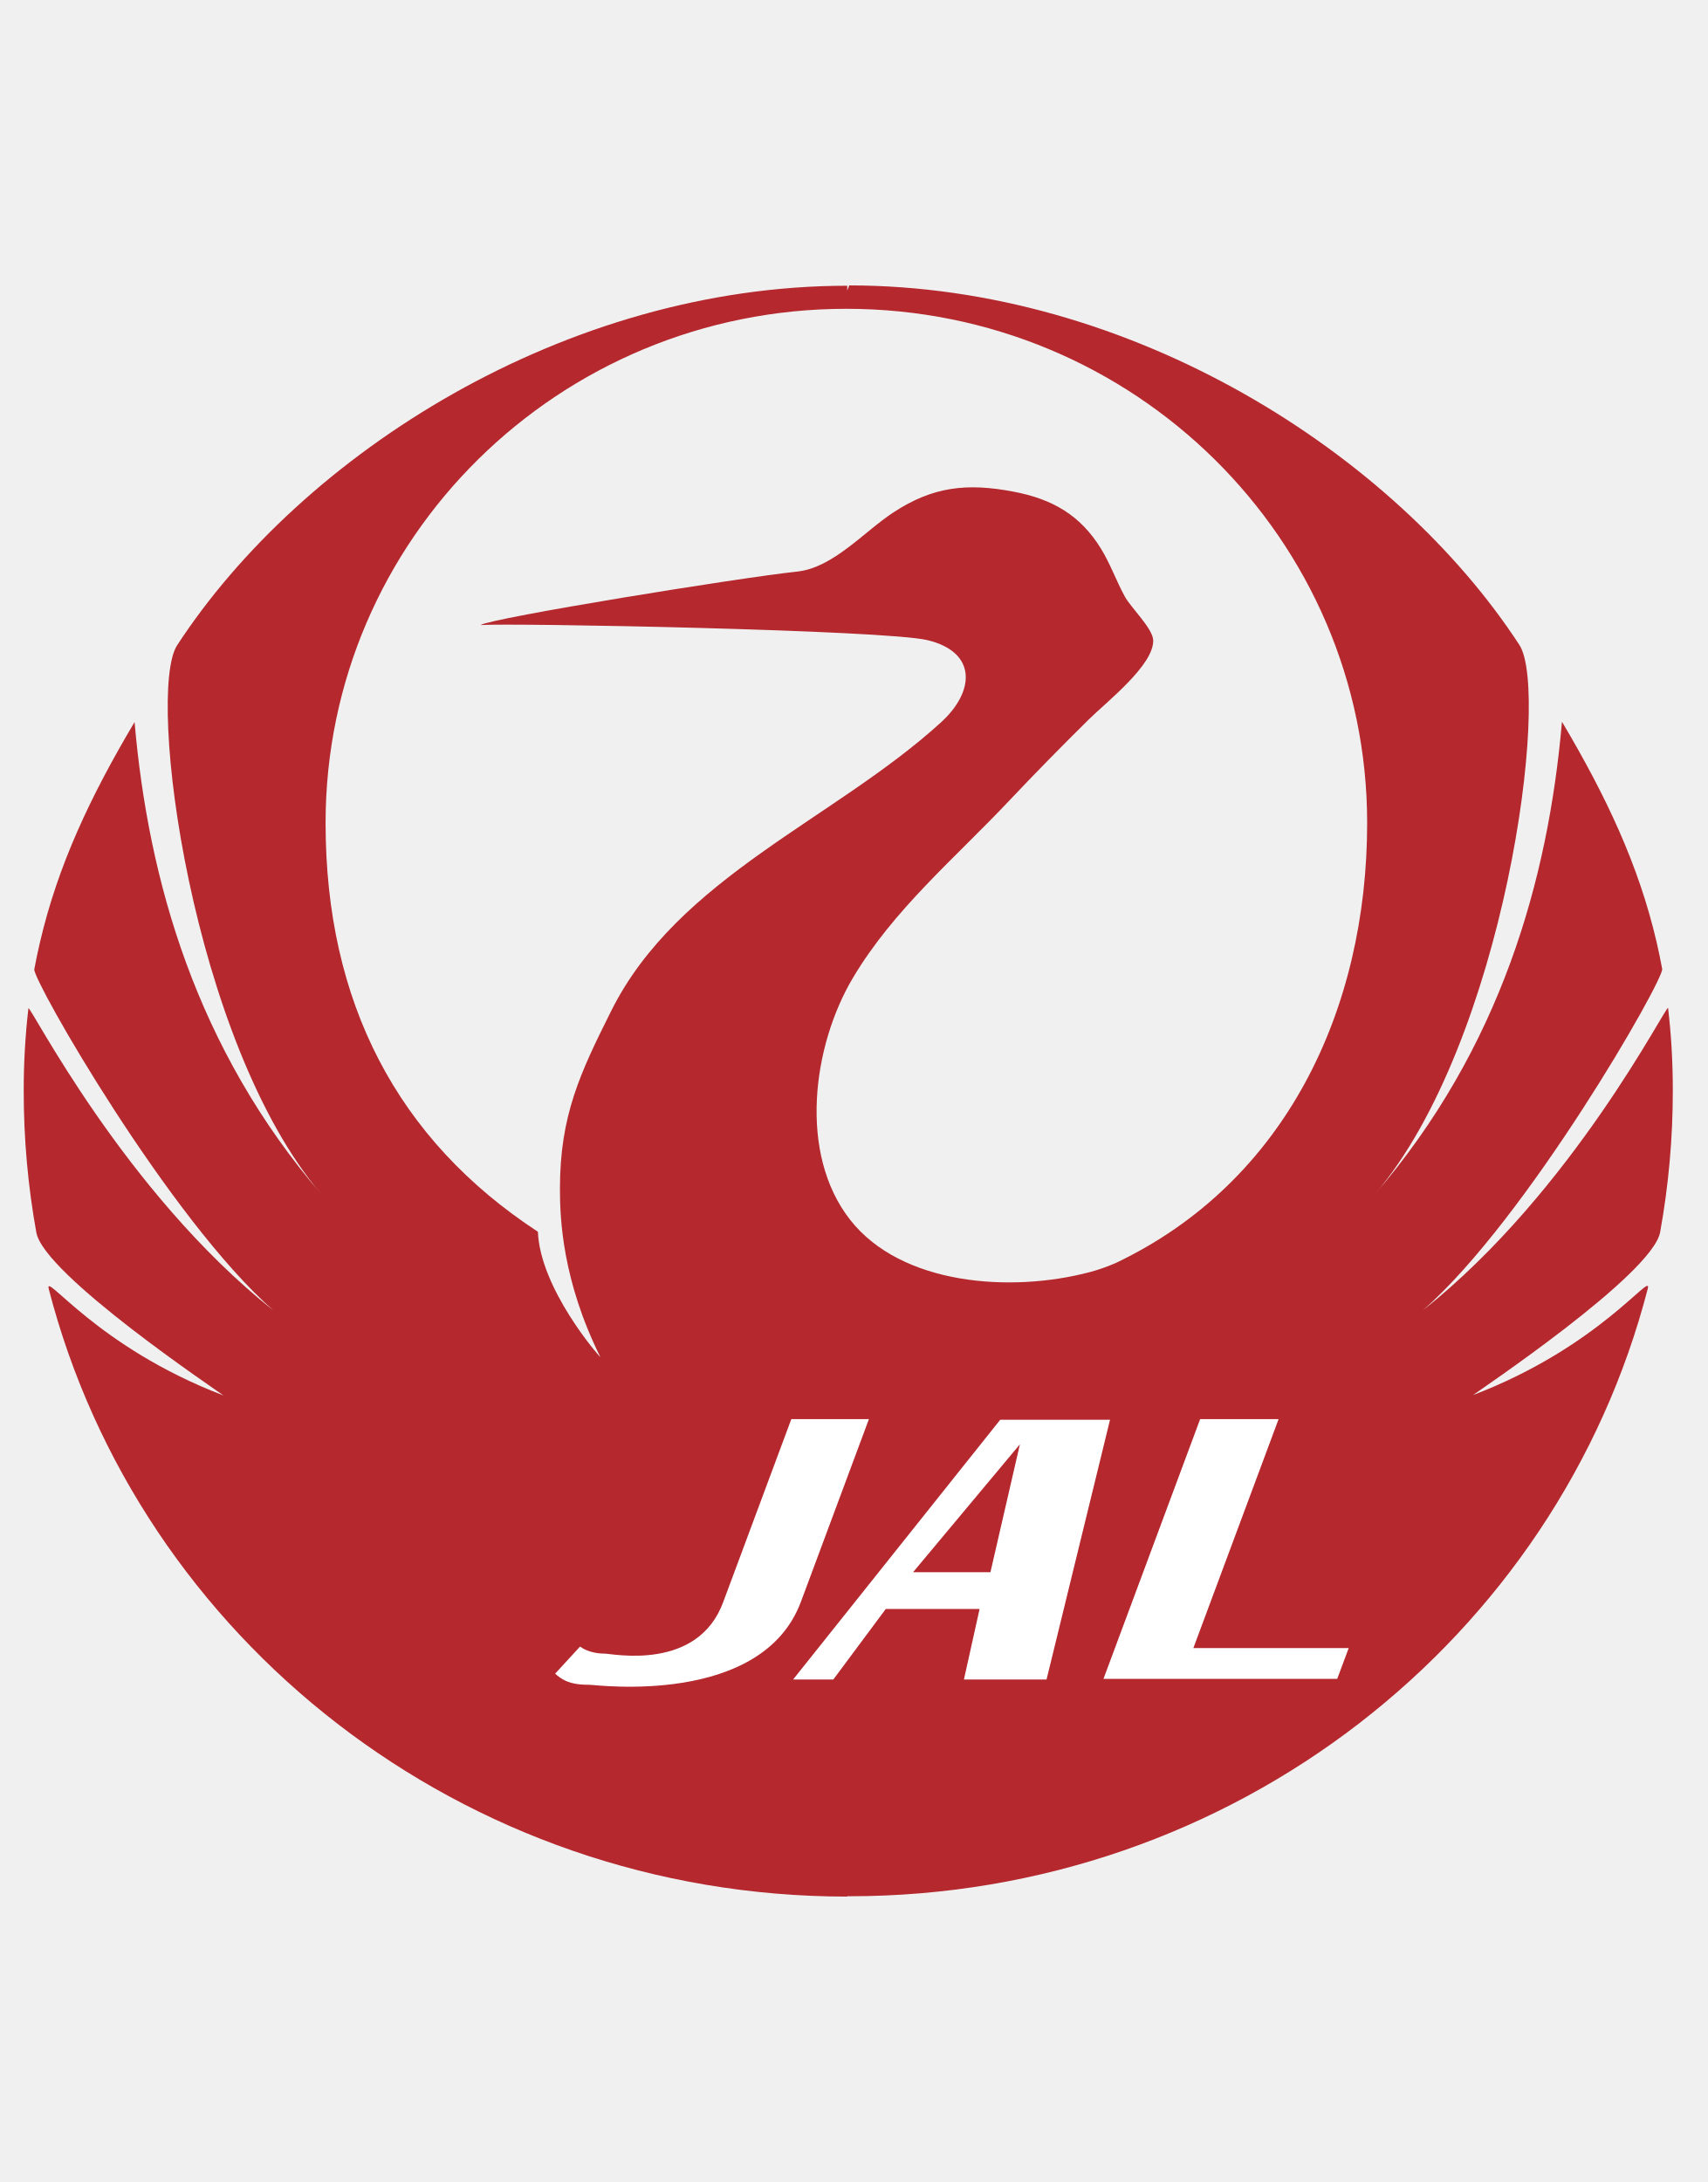
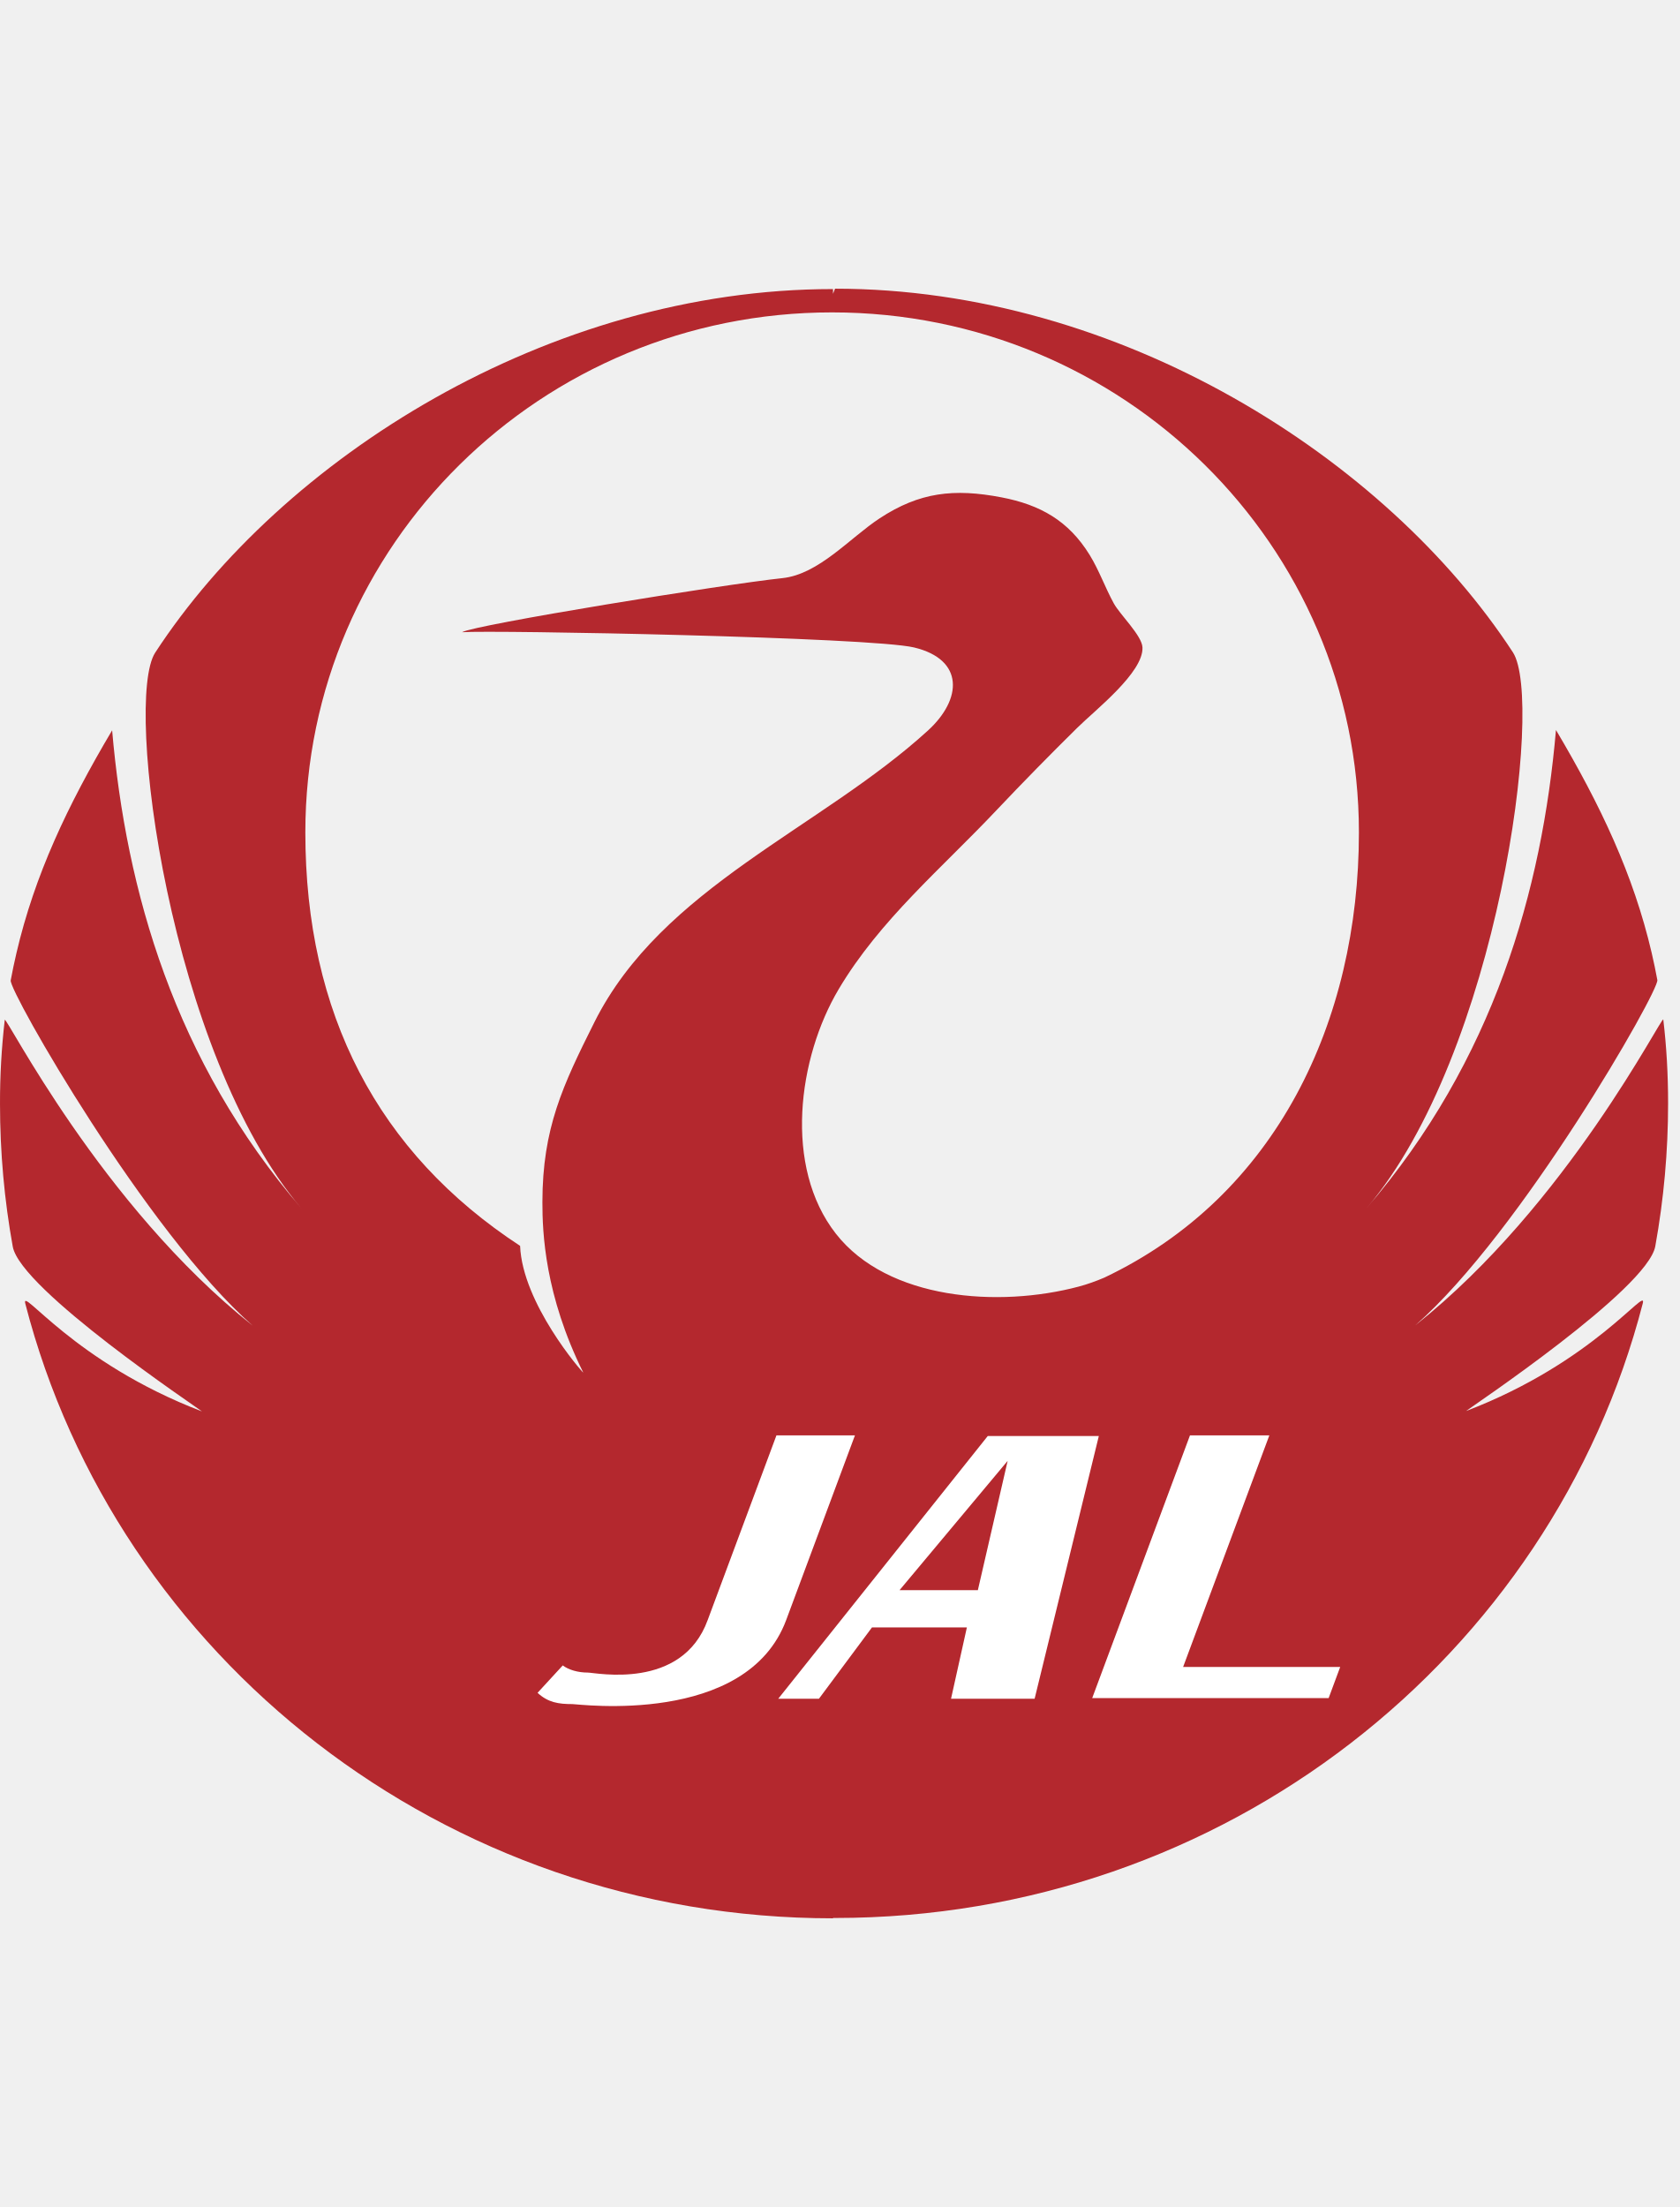
- <svg xmlns="http://www.w3.org/2000/svg" width="36" height="46" viewBox="0 0 36 46" fill="none">
-   <path fill-rule="evenodd" clip-rule="evenodd" d="M35 25.975C35.178 24.992 35.267 23.995 35.267 22.997C35.267 22.382 35.233 21.803 35.167 21.251C35.153 21.131 33.171 25.106 29.999 27.623C32.206 25.69 35.084 20.646 35.043 20.427C35.008 20.238 34.969 20.049 34.925 19.86C34.546 18.233 33.862 16.787 32.93 15.215C32.641 18.552 31.632 22.106 28.984 25.18C31.732 21.954 32.688 14.608 32.033 13.597C29.397 9.555 23.847 6.017 17.904 6.017L17.862 6.124V6.024C11.92 6.024 6.37 9.562 3.734 13.604C3.079 14.615 4.035 21.962 6.783 25.187C4.135 22.113 3.126 18.559 2.837 15.222C1.904 16.794 1.221 18.24 0.842 19.868C0.798 20.056 0.758 20.244 0.723 20.434C0.683 20.653 3.561 25.697 5.768 27.63C2.596 25.113 0.613 21.138 0.599 21.258C0.532 21.837 0.499 22.42 0.5 23.004C0.5 24.02 0.591 25.015 0.766 25.983C0.928 26.877 4.615 29.34 4.71 29.418C2.033 28.395 0.927 26.785 1.028 27.174C2.929 34.535 9.745 39.983 17.862 39.983V39.975L17.904 39.976C26.022 39.976 32.838 34.528 34.739 27.167C34.84 26.778 33.734 28.387 31.056 29.41C31.151 29.333 34.838 26.87 35 25.975ZM23.517 26.629C23.341 26.704 23.164 26.768 22.983 26.816C21.318 27.259 19.004 27.096 17.922 25.714C16.827 24.316 17.13 22.048 17.981 20.616C18.84 19.171 20.13 18.096 21.276 16.88C21.825 16.299 22.385 15.729 22.954 15.167C23.324 14.802 24.333 14.017 24.312 13.495C24.302 13.247 23.842 12.811 23.714 12.576C23.528 12.235 23.411 11.893 23.212 11.568C22.77 10.85 22.177 10.521 21.378 10.367C20.38 10.175 19.663 10.26 18.836 10.802C18.214 11.209 17.567 11.969 16.807 12.05C15.606 12.176 10.377 13.024 10.13 13.177C10.775 13.13 18.659 13.28 19.552 13.495C20.602 13.747 20.554 14.575 19.841 15.226C17.599 17.273 14.296 18.491 12.888 21.307C12.229 22.624 11.806 23.515 11.805 25.055C11.804 25.69 11.855 26.992 12.657 28.609C12.62 28.585 11.389 27.167 11.34 25.967C8.373 24.026 6.864 21.125 6.864 17.349C6.864 11.363 11.78 6.51 17.843 6.51C23.907 6.51 28.823 11.363 28.823 17.349C28.823 21.285 27.103 24.926 23.517 26.629Z" fill="#B4282E" />
-   <path fill-rule="evenodd" clip-rule="evenodd" d="M18.319 29.917L16.886 33.766C16.061 35.984 12.556 35.518 12.433 35.518C12.145 35.518 11.924 35.487 11.704 35.283L12.229 34.712C12.354 34.806 12.549 34.861 12.749 34.861C12.913 34.861 14.713 35.243 15.25 33.766L16.683 29.917H18.319ZM28.434 34.744L28.192 35.393H23.264L25.302 29.917H26.956L25.159 34.744H28.434ZM21.087 29.931L16.721 35.406H17.569L18.674 33.92H20.652L20.322 35.406H22.064L23.402 29.931H21.087ZM19.25 33.144L21.502 30.448L20.881 33.144H19.25Z" fill="white" />
+ <svg xmlns="http://www.w3.org/2000/svg" width="35" height="46" viewBox="0 0 35 46" fill="none">
+   <path fill-rule="evenodd" clip-rule="evenodd" d="M34.5 25.976C34.678 24.992 34.767 23.995 34.767 22.997C34.767 22.382 34.733 21.803 34.667 21.251C34.653 21.131 32.671 25.106 29.499 27.623C31.706 25.69 34.584 20.646 34.543 20.427C34.508 20.238 34.469 20.049 34.425 19.861C34.046 18.234 33.362 16.787 32.43 15.215C32.141 18.552 31.132 22.106 28.484 25.18C31.232 21.954 32.188 14.608 31.533 13.597C28.897 9.555 23.347 6.017 17.404 6.017L17.362 6.124V6.025C11.42 6.025 5.87 9.562 3.234 13.604C2.579 14.615 3.535 21.962 6.283 25.187C3.635 22.113 2.626 18.559 2.337 15.222C1.404 16.795 0.721 18.241 0.342 19.868C0.298 20.056 0.258 20.245 0.223 20.434C0.183 20.653 3.061 25.697 5.268 27.631C2.096 25.113 0.113 21.138 0.099 21.258C0.032 21.837 -0.001 22.42 4.71829e-05 23.004C4.71829e-05 24.02 0.091 25.015 0.266 25.983C0.428 26.877 4.115 29.34 4.21 29.418C1.533 28.395 0.427 26.785 0.528 27.174C2.429 34.535 9.245 39.983 17.362 39.983V39.976L17.404 39.976C25.522 39.976 32.338 34.529 34.239 27.167C34.34 26.778 33.234 28.387 30.556 29.41C30.651 29.333 34.338 26.87 34.5 25.976V25.976ZM23.017 26.629C22.841 26.704 22.664 26.768 22.483 26.816C20.818 27.259 18.504 27.097 17.422 25.714C16.327 24.316 16.63 22.048 17.481 20.616C18.34 19.171 19.63 18.096 20.776 16.88C21.325 16.3 21.885 15.729 22.454 15.168C22.824 14.802 23.833 14.018 23.812 13.495C23.802 13.247 23.342 12.811 23.214 12.576C23.028 12.235 22.911 11.893 22.712 11.568C22.27 10.85 21.677 10.521 20.878 10.367C19.88 10.175 19.163 10.26 18.336 10.802C17.714 11.21 17.067 11.97 16.307 12.05C15.106 12.176 9.878 13.024 9.63 13.177C10.275 13.13 18.159 13.28 19.052 13.495C20.102 13.747 20.054 14.575 19.341 15.226C17.099 17.273 13.796 18.491 12.388 21.307C11.729 22.624 11.306 23.515 11.305 25.056C11.304 25.69 11.355 26.992 12.157 28.609C12.12 28.586 10.889 27.167 10.84 25.967C7.873 24.026 6.364 21.125 6.364 17.349C6.364 11.363 11.28 6.511 17.343 6.511C23.407 6.511 28.323 11.363 28.323 17.349C28.323 21.285 26.603 24.926 23.017 26.629V26.629Z" fill="#B4282E" />
+   <path fill-rule="evenodd" clip-rule="evenodd" d="M17.819 29.917L16.386 33.766C15.56 35.984 12.056 35.518 11.932 35.518C11.645 35.518 11.424 35.487 11.204 35.283L11.729 34.712C11.854 34.806 12.049 34.861 12.249 34.861C12.412 34.861 14.213 35.243 14.75 33.766L16.183 29.917H17.819V29.917ZM27.933 34.744L27.692 35.393H22.764L24.802 29.917H26.456L24.659 34.744H27.933V34.744ZM20.587 29.931L16.221 35.406H17.069L18.174 33.92H20.152L19.822 35.406H21.564L22.902 29.931H20.587V29.931ZM18.749 33.143L21.002 30.448L20.381 33.143H18.749V33.143Z" fill="white" />
</svg>
